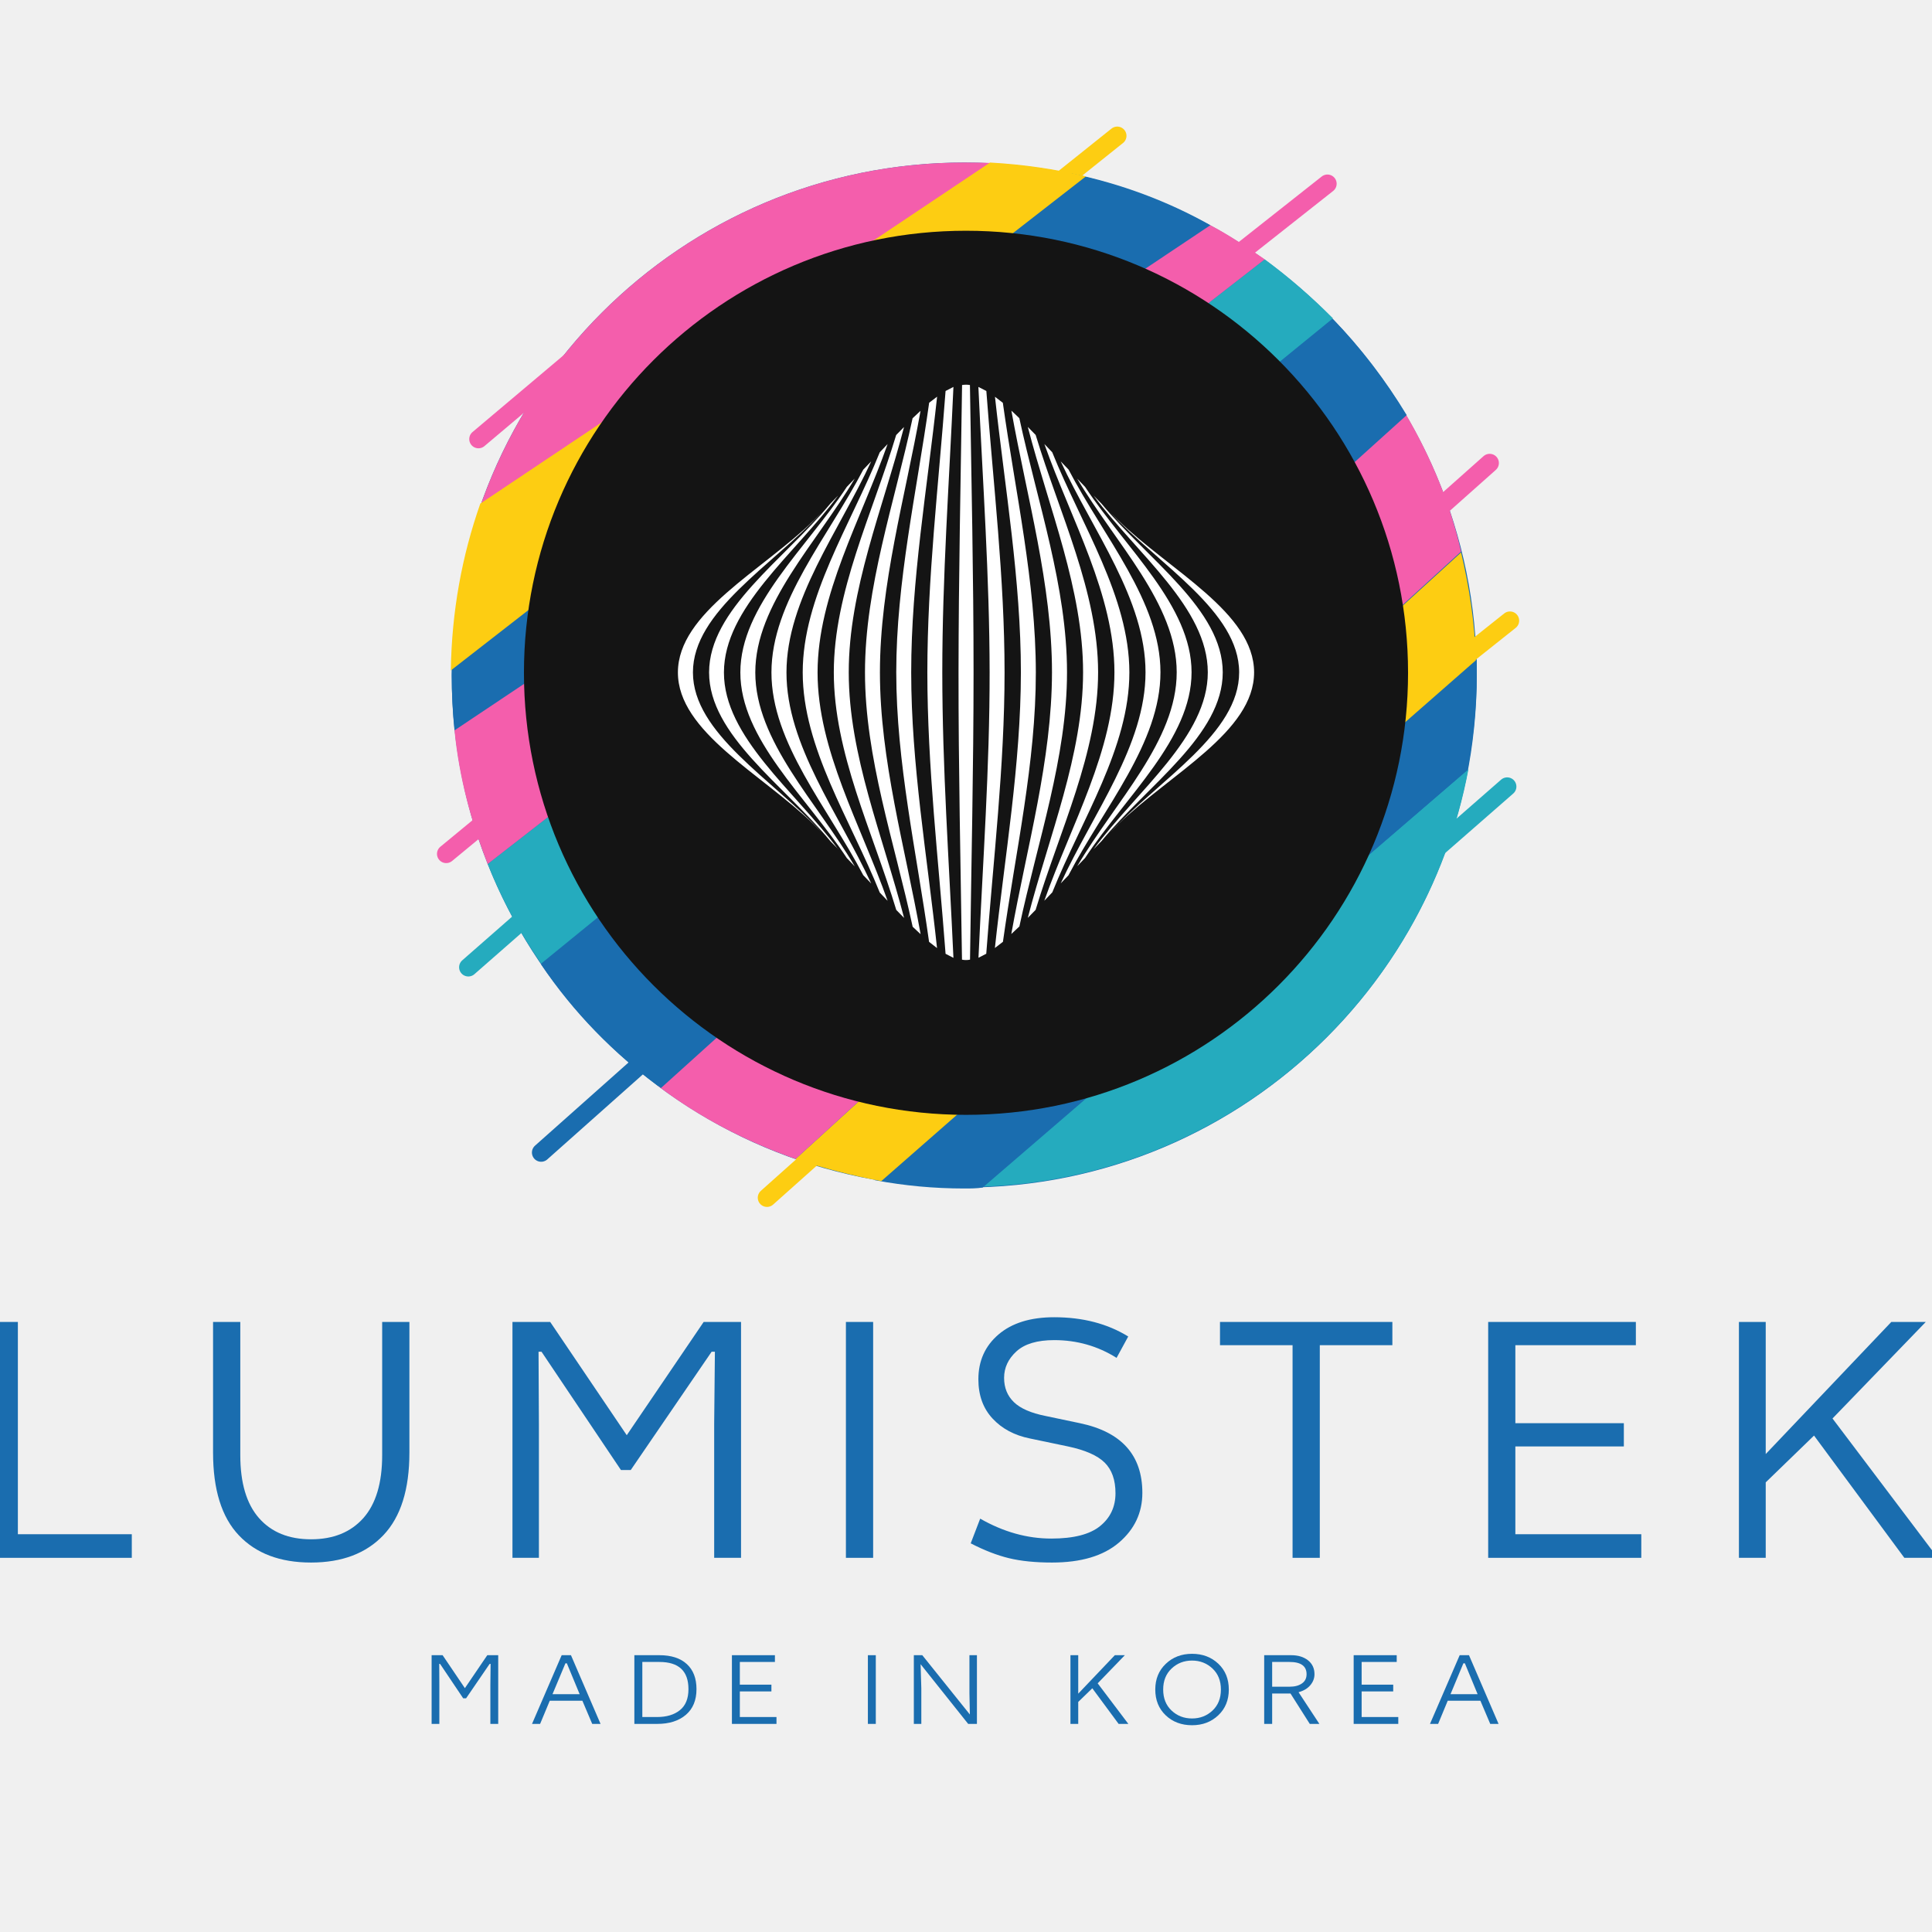
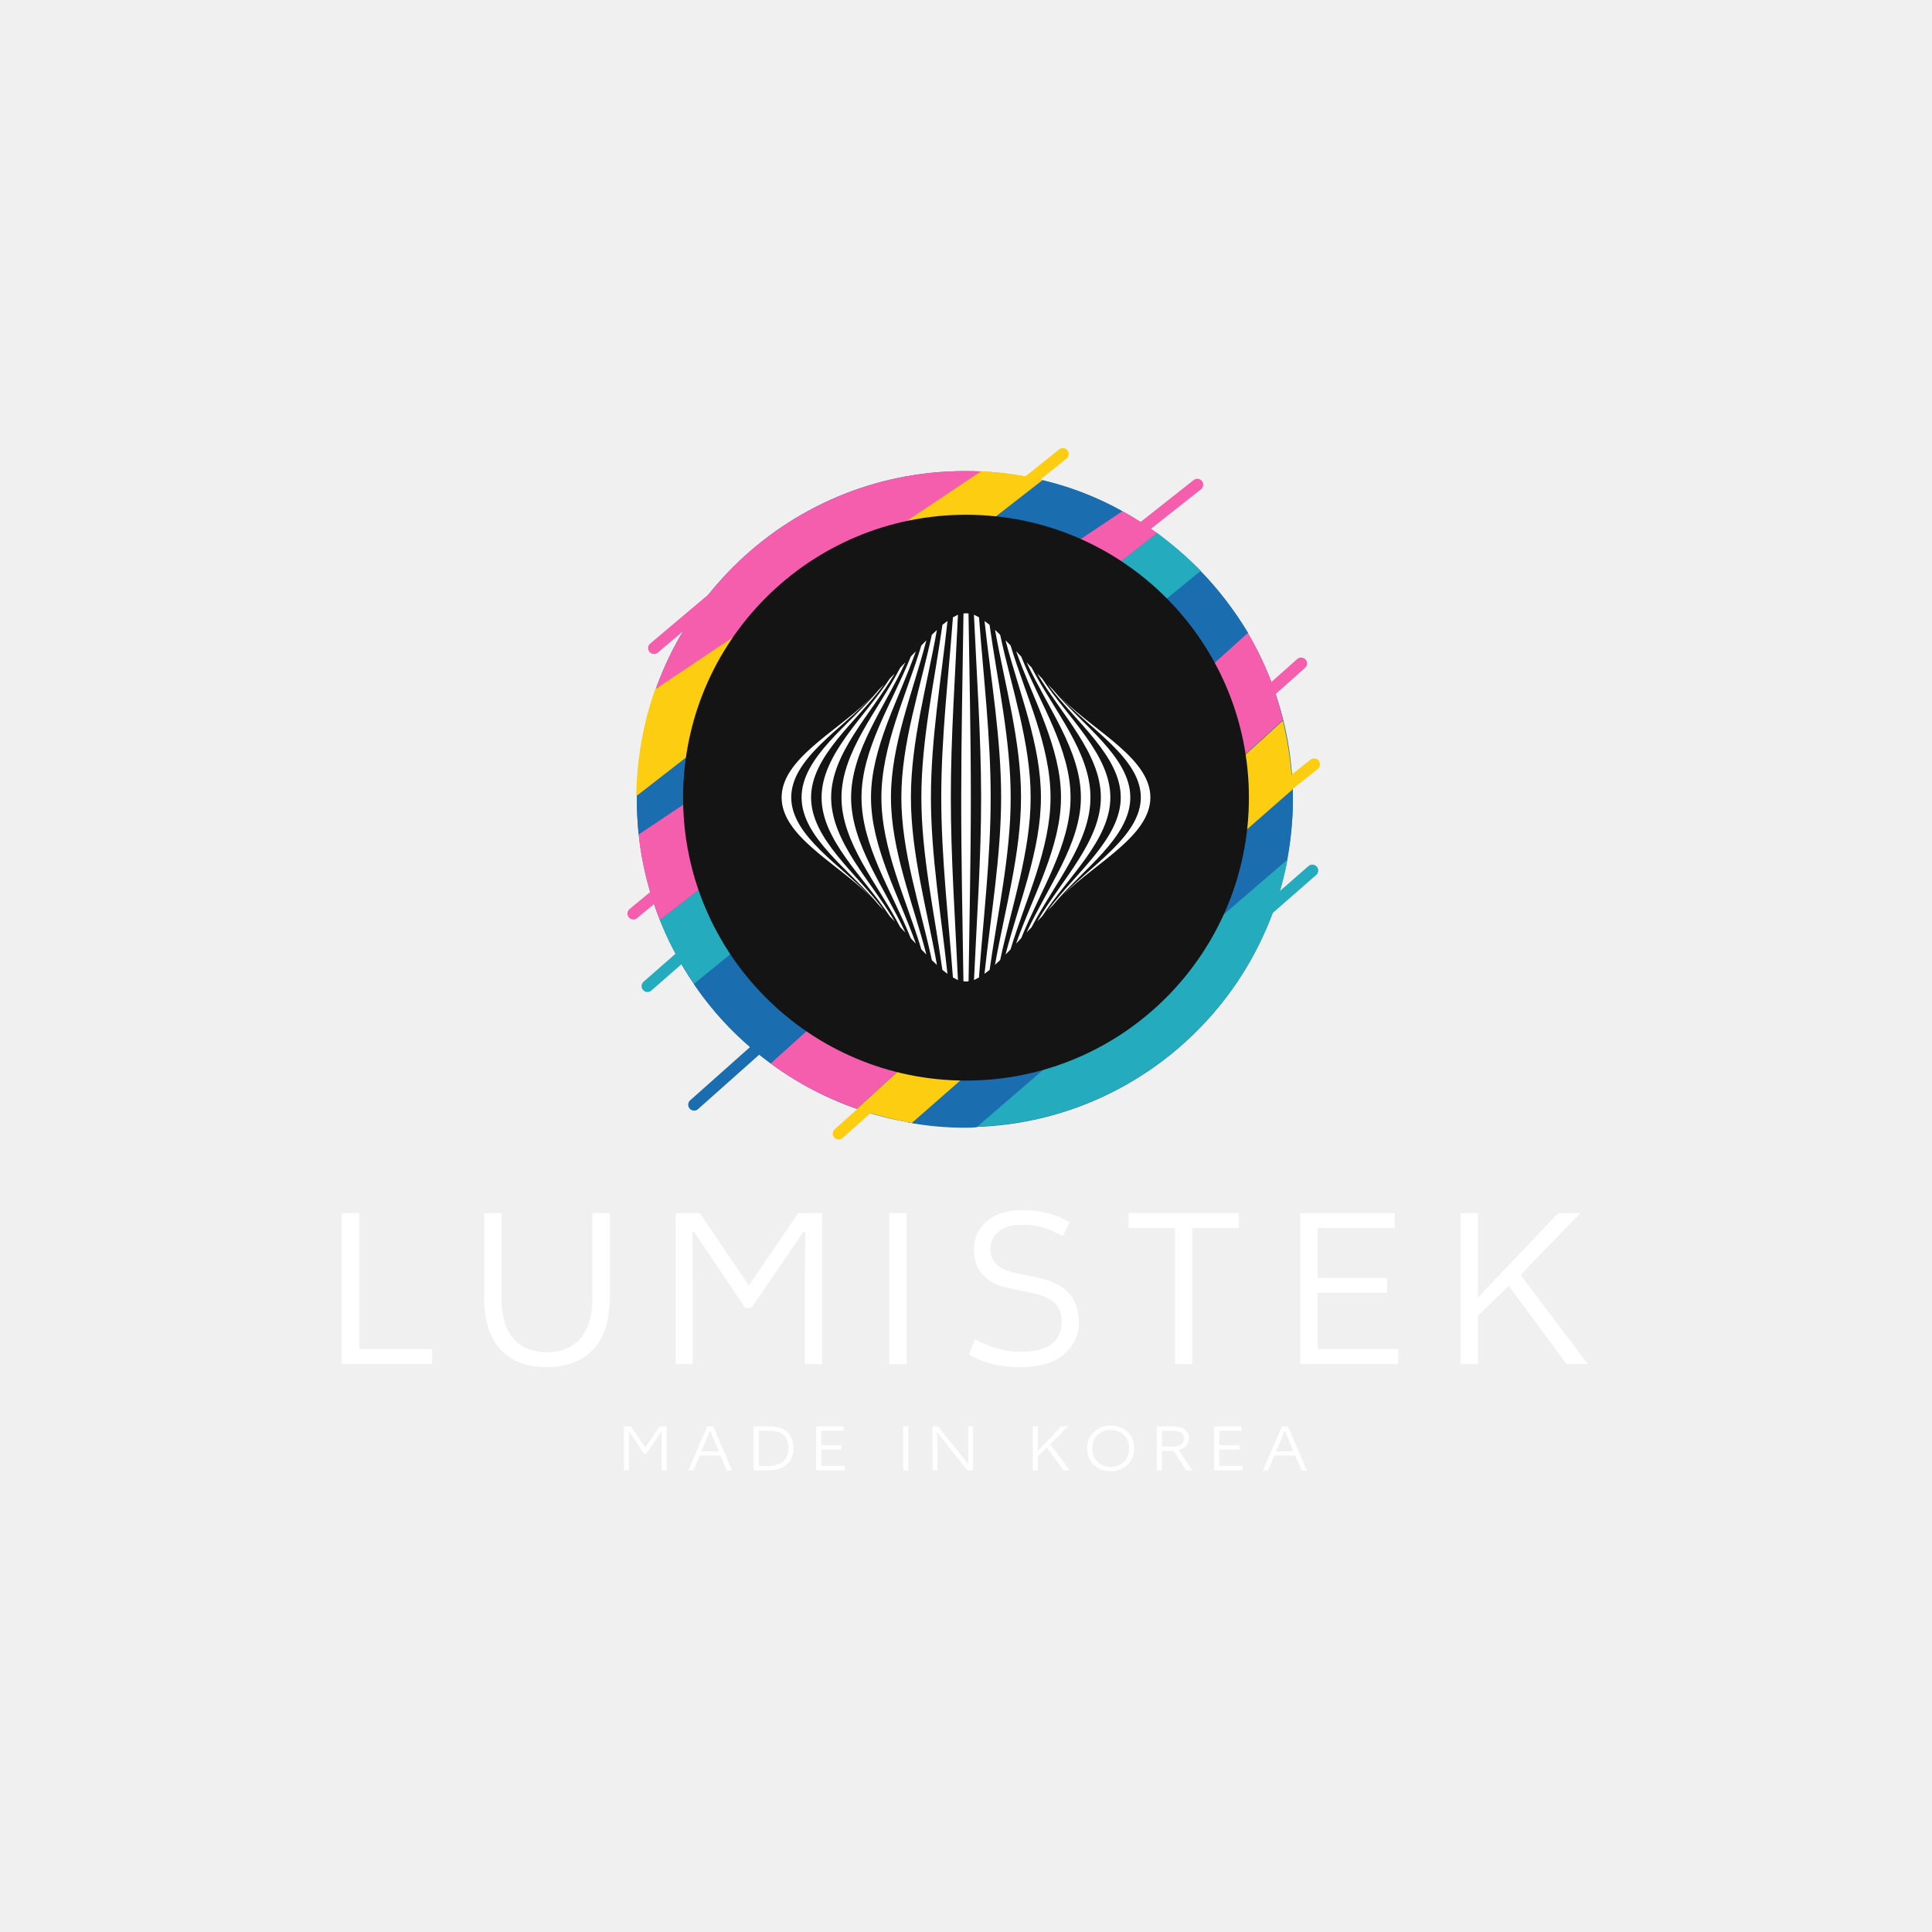
- <svg xmlns="http://www.w3.org/2000/svg" version="1.1" width="500" height="500" viewBox="90 110 320 290" xml:space="preserve">
+ <svg xmlns="http://www.w3.org/2000/svg" version="1.1" width="500" height="500" viewBox="0 0 500 500" xml:space="preserve">
  <defs>
</defs>
  <g transform="matrix(1.526771 0 0 1.526771 252 205.436)">
    <g style="">
      <g transform="matrix(1 0 0 1 -1.5 0.9)">
        <circle style="stroke: none; stroke-width: 1; stroke-dasharray: none; stroke-linecap: butt; stroke-dashoffset: 0; stroke-linejoin: miter; stroke-miterlimit: 4; fill: rgb(26,109,175); fill-rule: nonzero; opacity: 1;" cx="0" cy="0" r="55.6" />
      </g>
      <g transform="matrix(1 0 0 1 -12.2 48.05)">
        <line style="stroke: rgb(253,205,18); stroke-width: 2; stroke-dasharray: none; stroke-linecap: round; stroke-dashoffset: 0; stroke-linejoin: round; stroke-miterlimit: 10; fill: none; fill-rule: nonzero; opacity: 1;" x1="-10.7" y1="9.55" x2="10.7" y2="-9.55" />
      </g>
      <g transform="matrix(1 0 0 1 3.9 -48.65)">
        <line style="stroke: rgb(253,205,18); stroke-width: 2; stroke-dasharray: none; stroke-linecap: round; stroke-dashoffset: 0; stroke-linejoin: round; stroke-miterlimit: 10; fill: none; fill-rule: nonzero; opacity: 1;" x1="-11.2" y1="8.95" x2="11.2" y2="-8.95" />
      </g>
      <g transform="matrix(1 0 0 1 46.45 3.95)">
        <line style="stroke: rgb(253,205,18); stroke-width: 2; stroke-dasharray: none; stroke-linecap: round; stroke-dashoffset: 0; stroke-linejoin: round; stroke-miterlimit: 10; fill: none; fill-rule: nonzero; opacity: 1;" x1="-11.25" y1="8.95" x2="11.25" y2="-8.95" />
      </g>
      <g transform="matrix(1 0 0 1 45.55 -13.25)">
        <line style="stroke: rgb(244,94,172); stroke-width: 2; stroke-dasharray: none; stroke-linecap: round; stroke-dashoffset: 0; stroke-linejoin: round; stroke-miterlimit: 10; fill: none; fill-rule: nonzero; opacity: 1;" x1="-9.95" y1="8.85" x2="9.95" y2="-8.85" />
      </g>
      <g transform="matrix(1 0 0 1 -37.45 43.85)">
        <line style="stroke: rgb(26,109,175); stroke-width: 2; stroke-dasharray: none; stroke-linecap: round; stroke-dashoffset: 0; stroke-linejoin: round; stroke-miterlimit: 10; fill: none; fill-rule: nonzero; opacity: 1;" x1="-9.95" y1="8.85" x2="9.95" y2="-8.85" />
      </g>
      <g transform="matrix(1 0 0 1 -47.4 11.8)">
        <line style="stroke: rgb(244,94,172); stroke-width: 2; stroke-dasharray: none; stroke-linecap: round; stroke-dashoffset: 0; stroke-linejoin: round; stroke-miterlimit: 10; fill: none; fill-rule: nonzero; opacity: 1;" x1="-10.3" y1="8.5" x2="10.3" y2="-8.5" />
      </g>
      <g transform="matrix(1 0 0 1 27.45 -44.15)">
        <line style="stroke: rgb(244,94,172); stroke-width: 2; stroke-dasharray: none; stroke-linecap: round; stroke-dashoffset: 0; stroke-linejoin: round; stroke-miterlimit: 10; fill: none; fill-rule: nonzero; opacity: 1;" x1="-10.45" y1="8.25" x2="10.45" y2="-8.25" />
      </g>
      <g transform="matrix(1 0 0 1 -44 -33.3)">
        <line style="stroke: rgb(244,94,172); stroke-width: 2; stroke-dasharray: none; stroke-linecap: round; stroke-dashoffset: 0; stroke-linejoin: round; stroke-miterlimit: 10; fill: none; fill-rule: nonzero; opacity: 1;" x1="-10.2" y1="8.6" x2="10.2" y2="-8.6" />
      </g>
      <g transform="matrix(1 0 0 1 -34.7 14.55)">
        <line style="stroke: rgb(37,171,190); stroke-width: 2; stroke-dasharray: none; stroke-linecap: round; stroke-dashoffset: 0; stroke-linejoin: round; stroke-miterlimit: 10; fill: none; fill-rule: nonzero; opacity: 1;" x1="-20.6" y1="18.05" x2="20.6" y2="-18.05" />
      </g>
      <g transform="matrix(1 0 0 1 36.75 31.05)">
        <line style="stroke: rgb(37,171,190); stroke-width: 2; stroke-dasharray: none; stroke-linecap: round; stroke-dashoffset: 0; stroke-linejoin: round; stroke-miterlimit: 10; fill: none; fill-rule: nonzero; opacity: 1;" x1="-20.65" y1="18.05" x2="20.65" y2="-18.05" />
      </g>
      <g transform="matrix(1 0 0 1 26.85 33.75)">
        <path style="stroke: none; stroke-width: 1; stroke-dasharray: none; stroke-linecap: butt; stroke-dashoffset: 0; stroke-linejoin: miter; stroke-miterlimit: 4; fill: rgb(37,171,190); fill-rule: nonzero; opacity: 1;" transform=" translate(-85.55, -92.35)" d="M 111.9 69.7 L 59.2 115 C 85.5 114.1 107.2 94.9 111.9 69.7 z" stroke-linecap="round" />
      </g>
      <g transform="matrix(1 0 0 1 21.45 27.9)">
        <path style="stroke: none; stroke-width: 1; stroke-dasharray: none; stroke-linecap: butt; stroke-dashoffset: 0; stroke-linejoin: miter; stroke-miterlimit: 4; fill: rgb(26,109,175); fill-rule: nonzero; opacity: 1;" transform=" translate(-80.15, -86.5)" d="M 112.8 57.8 l -65.3 56.5 c 3.2 0.6 6.4 0.9 9.7 0.9 c 0.7 0 1.3 0 2 -0.1 l 52.6 -45.3 c 0.6 -3.3 1 -6.8 1 -10.3 C 112.8 58.9 112.8 58.3 112.8 57.8 z" stroke-linecap="round" />
      </g>
      <g transform="matrix(1 0 0 1 17.1 21.7)">
        <path style="stroke: none; stroke-width: 1; stroke-dasharray: none; stroke-linecap: butt; stroke-dashoffset: 0; stroke-linejoin: miter; stroke-miterlimit: 4; fill: rgb(253,205,18); fill-rule: nonzero; opacity: 1;" transform=" translate(-75.8, -80.3)" d="M 38.9 112 c 3 1 6.1 1.8 9.3 2.4 l 64.5 -56.5 c -0.1 -4 -0.7 -7.9 -1.6 -11.7 L 38.9 112 z" stroke-linecap="round" />
      </g>
      <g transform="matrix(1 0 0 1 8.85 13)">
        <path style="stroke: none; stroke-width: 1; stroke-dasharray: none; stroke-linecap: butt; stroke-dashoffset: 0; stroke-linejoin: miter; stroke-miterlimit: 4; fill: rgb(244,94,172); fill-rule: nonzero; opacity: 1;" transform=" translate(-67.55, -71.6)" d="M 105.1 31.2 L 24 104.1 c 4.5 3.4 9.5 6 14.9 7.9 l 72.2 -65.9 C 109.9 40.8 107.8 35.8 105.1 31.2 z" stroke-linecap="round" />
      </g>
      <g transform="matrix(1 0 0 1 -27 -32.15)">
        <path style="stroke: none; stroke-width: 1; stroke-dasharray: none; stroke-linecap: butt; stroke-dashoffset: 0; stroke-linejoin: miter; stroke-miterlimit: 4; fill: rgb(244,94,172); fill-rule: nonzero; opacity: 1;" transform=" translate(-31.7, -26.45)" d="M 57.2 3.9 C 30.1 3.9 7.5 23.3 2.6 49 L 60.8 4 C 59.6 3.9 58.4 3.9 57.2 3.9 z" stroke-linecap="round" />
      </g>
      <g transform="matrix(1 0 0 1 -0.45 4)">
        <path style="stroke: none; stroke-width: 1; stroke-dasharray: none; stroke-linecap: butt; stroke-dashoffset: 0; stroke-linejoin: miter; stroke-miterlimit: 4; fill: rgb(26,109,175); fill-rule: nonzero; opacity: 1;" transform=" translate(-58.25, -62.6)" d="M 97.2 20.9 l -85.9 70 c 3.5 5.2 7.9 9.7 13 13.4 l 80.9 -73 C 102.9 27.5 100.2 24 97.2 20.9 z" stroke-linecap="round" />
      </g>
      <g transform="matrix(1 0 0 1 -15.95 -23.3)">
        <path style="stroke: none; stroke-width: 1; stroke-dasharray: none; stroke-linecap: butt; stroke-dashoffset: 0; stroke-linejoin: miter; stroke-miterlimit: 4; fill: rgb(26,109,175); fill-rule: nonzero; opacity: 1;" transform=" translate(-42.75, -35.3)" d="M 68.9 5.1 l -67.1 52 l -0.1 0.1 c 0 0.8 -0.1 1.5 -0.1 2.3 c 0 2 0.1 4.1 0.3 6 l 82 -54.8 C 79.3 8.1 74.2 6.2 68.9 5.1 z" stroke-linecap="round" />
      </g>
      <g transform="matrix(1 0 0 1 -7.35 -6)">
        <path style="stroke: none; stroke-width: 1; stroke-dasharray: none; stroke-linecap: butt; stroke-dashoffset: 0; stroke-linejoin: miter; stroke-miterlimit: 4; fill: rgb(37,171,190); fill-rule: nonzero; opacity: 1;" transform=" translate(-51.35, -52.6)" d="M 89.8 14.4 L 5.5 80 c 1.5 3.8 3.5 7.5 5.8 10.8 l 85.9 -70 C 94.9 18.5 92.5 16.4 89.8 14.4 z" stroke-linecap="round" />
      </g>
      <g transform="matrix(1 0 0 1 -12.85 -13.25)">
        <path style="stroke: none; stroke-width: 1; stroke-dasharray: none; stroke-linecap: butt; stroke-dashoffset: 0; stroke-linejoin: miter; stroke-miterlimit: 4; fill: rgb(244,94,172); fill-rule: nonzero; opacity: 1;" transform=" translate(-45.85, -45.35)" d="M 83.9 10.7 l -82 54.8 c 0.5 5.1 1.8 9.9 3.6 14.5 l 84.3 -65.6 C 87.9 13.1 86 11.8 83.9 10.7 z" stroke-linecap="round" />
      </g>
      <g transform="matrix(1 0 0 1 -22.75 -27.15)">
        <path style="stroke: none; stroke-width: 1; stroke-dasharray: none; stroke-linecap: butt; stroke-dashoffset: 0; stroke-linejoin: miter; stroke-miterlimit: 4; fill: rgb(253,205,18); fill-rule: nonzero; opacity: 1;" transform=" translate(-35.95, -31.45)" d="M 60 3.9 l -55.3 37 c -2 5.7 -3.1 11.7 -3.2 18.1 L 70.4 5.4 C 67 4.6 63.6 4.1 60 3.9 z" stroke-linecap="round" />
      </g>
    </g>
  </g>
  <g transform="matrix(1 0 0 1 249.5 375.0327)" style="">
-     <path fill="#1a6daf" opacity="1" d="M-88.01 5.50L-88.01-5.88L-86.19-5.88L-82.50-0.42L-78.79-5.88L-76.98-5.88L-76.98 5.50L-78.28 5.50L-78.28-0.96L-78.24-4.44L-78.40-4.44L-82.30 1.26L-82.78 1.26L-86.61-4.44L-86.75-4.44L-86.73-0.96L-86.73 5.50L-88.01 5.50Z" />
-     <path fill="#1a6daf" opacity="1" d="M-71.38 5.50L-66.47-5.88L-64.93-5.88L-60.03 5.50L-61.41 5.50L-63.04 1.66L-68.44 1.66L-70.04 5.50L-71.38 5.50ZM-65.61-4.53L-65.85-4.53L-67.99 0.58L-63.49 0.58L-65.61-4.53Z" />
-     <path fill="#1a6daf" opacity="1" d="M-54.43 5.50L-54.43-5.88L-50.28-5.88Q-47.34-5.88-45.74-4.41Q-44.14-2.94-44.14-0.26L-44.14-0.26Q-44.14 2.49-45.89 3.99Q-47.65 5.50-50.65 5.50L-50.65 5.50L-54.43 5.50ZM-50.28-4.76L-53.11-4.76L-53.11 4.36L-50.65 4.36Q-48.30 4.36-46.88 3.22Q-45.47 2.08-45.47-0.26L-45.47-0.26Q-45.47-4.76-50.28-4.76L-50.28-4.76Z" />
-     <path fill="#1a6daf" opacity="1" d="M-30.89 5.50L-38.27 5.50L-38.27-5.88L-31.15-5.88L-31.15-4.76L-36.96-4.76L-36.96-1.00L-31.73-1.00L-31.73 0.12L-36.96 0.12L-36.96 4.36L-30.89 4.36L-30.89 5.50Z" />
-     <path fill="#1a6daf" opacity="1" d="" />
-     <path fill="#1a6daf" opacity="1" d="M-15.75 5.50L-15.75-5.88L-14.44-5.88L-14.44 5.50L-15.75 5.50Z" />
-     <path fill="#1a6daf" opacity="1" d="M-8.14 5.50L-8.14-5.88L-6.74-5.88L1.14 3.94L1.07 0.46L1.07-5.88L2.31-5.88L2.31 5.50L0.86 5.50L-7.02-4.39L-6.90-0.37L-6.90 5.50L-8.14 5.50Z" />
-     <path fill="#1a6daf" opacity="1" d="" />
-     <path fill="#1a6daf" opacity="1" d="M17.80 5.50L17.80-5.88L19.09-5.88L19.09 0.49L25.15-5.88L26.81-5.88L22.31-1.22L27.39 5.50L25.78 5.50L21.42-0.40L19.09 1.86L19.09 5.50L17.80 5.50Z" />
-     <path fill="#1a6daf" opacity="1" d="M34.55-3.67Q33.16-2.36 33.16-0.19Q33.16 1.98 34.55 3.29Q35.94 4.60 37.94 4.60Q39.93 4.60 41.33 3.29Q42.72 1.98 42.72-0.19Q42.72-2.36 41.33-3.67Q39.93-4.99 37.94-4.99Q35.94-4.99 34.55-3.67ZM44.03-0.19L44.03-0.19Q44.03 2.42 42.29 4.07Q40.55 5.72 37.94 5.72L37.94 5.72Q35.31 5.72 33.58 4.08Q31.85 2.43 31.85-0.19L31.85-0.19Q31.85-2.80 33.59-4.45Q35.33-6.11 37.94-6.11L37.94-6.11Q40.56-6.11 42.30-4.46Q44.03-2.82 44.03-0.19Z" />
-     <path fill="#1a6daf" opacity="1" d="M49.89 5.50L49.89-5.88L54.36-5.88Q56.07-5.88 57.15-5.03Q58.22-4.18 58.22-2.73L58.22-2.73Q58.22-1.73 57.53-0.91Q56.84-0.09 55.58 0.25L55.58 0.25L59.03 5.50L57.44 5.50L54.25 0.47L51.21 0.47L51.21 5.50L49.89 5.50ZM54.09-4.76L51.21-4.76L51.21-0.66L54.11-0.66Q55.37-0.66 56.14-1.20Q56.91-1.73 56.91-2.73L56.91-2.73Q56.91-4.76 54.09-4.76L54.09-4.76Z" />
-     <path fill="#1a6daf" opacity="1" d="M72.10 5.50L64.71 5.50L64.71-5.88L71.84-5.88L71.84-4.76L66.03-4.76L66.03-1.00L71.26-1.00L71.26 0.12L66.03 0.12L66.03 4.36L72.10 4.36L72.10 5.50Z" />
-     <path fill="#1a6daf" opacity="1" d="M77.35 5.50L82.27-5.88L83.81-5.88L88.71 5.50L87.33 5.50L85.70 1.66L80.29 1.66L78.70 5.50L77.35 5.50ZM83.13-4.53L82.88-4.53L80.75 0.58L85.24 0.58L83.13-4.53Z" />
+     <path fill="#ffffff" opacity="1" d="M-88.01 5.50L-88.01-5.88L-86.19-5.88L-82.50-0.42L-78.79-5.88L-76.98-5.88L-76.98 5.50L-78.28 5.50L-78.28-0.96L-78.24-4.44L-78.40-4.44L-82.30 1.26L-82.78 1.26L-86.61-4.44L-86.75-4.44L-86.73-0.96L-86.73 5.50L-88.01 5.50Z" />
+     <path fill="#ffffff" opacity="1" d="M-71.38 5.50L-66.47-5.88L-64.93-5.88L-60.03 5.50L-61.41 5.50L-63.04 1.66L-68.44 1.66L-70.04 5.50L-71.38 5.50ZM-65.61-4.53L-65.85-4.53L-67.99 0.58L-63.49 0.58L-65.61-4.53Z" />
+     <path fill="#ffffff" opacity="1" d="M-54.43 5.50L-54.43-5.88L-50.28-5.88Q-47.34-5.88-45.74-4.41Q-44.14-2.94-44.14-0.26L-44.14-0.26Q-44.14 2.49-45.89 3.99Q-47.65 5.50-50.65 5.50L-50.65 5.50L-54.43 5.50ZM-50.28-4.76L-53.11-4.76L-53.11 4.36L-50.65 4.36Q-48.30 4.36-46.88 3.22Q-45.47 2.08-45.47-0.26L-45.47-0.26Q-45.47-4.76-50.28-4.76L-50.28-4.76Z" />
+     <path fill="#ffffff" opacity="1" d="M-30.89 5.50L-38.27 5.50L-38.27-5.88L-31.15-5.88L-31.15-4.76L-36.96-4.76L-36.96-1.00L-31.73-1.00L-31.73 0.12L-36.96 0.12L-36.96 4.36L-30.89 4.36L-30.89 5.50Z" />
+     <path fill="#ffffff" opacity="1" d="" />
+     <path fill="#ffffff" opacity="1" d="M-15.75 5.50L-15.75-5.88L-14.44-5.88L-14.44 5.50L-15.75 5.50Z" />
+     <path fill="#ffffff" opacity="1" d="M-8.14 5.50L-8.14-5.88L-6.74-5.88L1.14 3.94L1.07 0.46L1.07-5.88L2.31-5.88L2.31 5.50L0.86 5.50L-7.02-4.39L-6.90-0.37L-6.90 5.50L-8.14 5.50Z" />
+     <path fill="#ffffff" opacity="1" d="" />
+     <path fill="#ffffff" opacity="1" d="M17.80 5.50L17.80-5.88L19.09-5.88L19.09 0.49L25.15-5.88L26.81-5.88L22.31-1.22L27.39 5.50L25.78 5.50L21.42-0.40L19.09 1.86L19.09 5.50L17.80 5.50Z" />
+     <path fill="#ffffff" opacity="1" d="M34.55-3.67Q33.16-2.36 33.16-0.19Q33.16 1.98 34.55 3.29Q35.94 4.60 37.94 4.60Q39.93 4.60 41.33 3.29Q42.72 1.98 42.72-0.19Q42.72-2.36 41.33-3.67Q39.93-4.99 37.94-4.99Q35.94-4.99 34.55-3.67ZM44.03-0.19L44.03-0.19Q44.03 2.42 42.29 4.07Q40.55 5.72 37.94 5.72L37.94 5.72Q35.31 5.72 33.58 4.08Q31.85 2.43 31.85-0.19L31.85-0.19Q31.85-2.80 33.59-4.45Q35.33-6.11 37.94-6.11L37.94-6.11Q40.56-6.11 42.30-4.46Q44.03-2.82 44.03-0.19Z" />
+     <path fill="#ffffff" opacity="1" d="M49.89 5.50L49.89-5.88L54.36-5.88Q56.07-5.88 57.15-5.03Q58.22-4.18 58.22-2.73L58.22-2.73Q58.22-1.73 57.53-0.91Q56.84-0.09 55.58 0.25L55.58 0.25L59.03 5.50L57.44 5.50L54.25 0.47L51.21 0.47L51.21 5.50L49.89 5.50ZM54.09-4.76L51.21-4.76L51.21-0.66L54.11-0.66Q55.37-0.66 56.14-1.20Q56.91-1.73 56.91-2.73L56.91-2.73Q56.91-4.76 54.09-4.76L54.09-4.76Z" />
+     <path fill="#ffffff" opacity="1" d="M72.10 5.50L64.71 5.50L64.71-5.88L71.84-5.88L71.84-4.76L66.03-4.76L66.03-1.00L71.26-1.00L71.26 0.12L66.03 0.12L66.03 4.36L72.10 4.36L72.10 5.50Z" />
+     <path fill="#ffffff" opacity="1" d="M77.35 5.50L82.27-5.88L83.81-5.88L88.71 5.50L87.33 5.50L85.70 1.66L80.29 1.66L78.70 5.50L77.35 5.50ZM83.13-4.53L82.88-4.53L80.75 0.58L85.24 0.58L83.13-4.53Z" />
  </g>
  <g transform="matrix(1 0 0 1 248.5 334.1457)" style="">
-     <path fill="#1a6daf" opacity="1" d="M-155.54-20.19L-155.54 14.97L-136.67 14.97L-136.67 18.88L-160.05 18.88L-160.05-20.19L-155.54-20.19Z" />
-     <path fill="#1a6daf" opacity="1" d="M-123.21 1.45L-123.21-20.19L-118.70-20.19L-118.70 1.87Q-118.70 8.78-115.60 12.30Q-112.51 15.81-106.98 15.81Q-101.45 15.81-98.32 12.30Q-95.20 8.78-95.20 1.87L-95.20 1.87L-95.20-20.19L-90.69-20.19L-90.69 1.45Q-90.69 10.59-94.99 15.12Q-99.29 19.66-106.98 19.66Q-114.67 19.66-118.94 15.15Q-123.21 10.65-123.21 1.45L-123.21 1.45Z" />
-     <path fill="#1a6daf" opacity="1" d="M-73.62 18.88L-73.62-20.19L-67.37-20.19L-54.69-1.43L-41.95-20.19L-35.76-20.19L-35.76 18.88L-40.21 18.88L-40.21-3.30L-40.09-15.26L-40.63-15.26L-54.03 4.34L-55.65 4.34L-68.81-15.26L-69.30-15.26L-69.24-3.30L-69.24 18.88L-73.62 18.88Z" />
-     <path fill="#1a6daf" opacity="1" d="M-18.39 18.88L-18.39-20.19L-13.88-20.19L-13.88 18.88L-18.39 18.88Z" />
-     <path fill="#1a6daf" opacity="1" d="M28.37-17.78L28.37-17.78L26.44-14.24Q21.76-17.18 16.11-17.18L16.11-17.18Q11.90-17.18 9.86-15.32Q7.81-13.45 7.81-10.93L7.81-10.93Q7.81-8.47 9.44-6.90Q11.06-5.34 14.66-4.62L14.66-4.62L20.37-3.42Q30.71-1.25 30.71 8.12L30.71 8.12Q30.71 13.05 26.83 16.36Q22.96 19.66 15.75 19.66L15.75 19.66Q11.60 19.66 8.62 18.94Q5.65 18.22 2.28 16.48L2.28 16.48L3.85 12.39Q9.62 15.69 15.63 15.69L15.63 15.69Q21.16 15.69 23.71 13.62Q26.26 11.55 26.26 8.18L26.26 8.18Q26.26 4.88 24.46 3.10Q22.66 1.33 18.39 0.43L18.39 0.43L12.08-0.89Q8.23-1.67 5.89-4.20Q3.55-6.72 3.55-10.69L3.55-10.69Q3.55-15.26 6.88-18.11Q10.22-20.97 16.11-20.97L16.11-20.97Q23.20-20.97 28.37-17.78Z" />
-     <path fill="#1a6daf" opacity="1" d="M55.59-16.34L43.57-16.34L43.57-20.19L72.12-20.19L72.12-16.34L60.10-16.34L60.10 18.88L55.59 18.88L55.59-16.34Z" />
-     <path fill="#1a6daf" opacity="1" d="M113.35 18.88L87.99 18.88L87.99-20.19L112.45-20.19L112.45-16.34L92.49-16.34L92.49-3.42L110.46-3.42L110.46 0.43L92.49 0.43L92.49 14.97L113.35 14.97L113.35 18.88Z" />
-     <path fill="#1a6daf" opacity="1" d="M129.52 18.88L129.52-20.19L133.96-20.19L133.96 1.69L154.76-20.19L160.47-20.19L145.02-4.20L162.45 18.88L156.92 18.88L141.96-1.37L133.96 6.38L133.96 18.88L129.52 18.88Z" />
+     <path fill="#ffffff" opacity="1" d="M-155.54-20.19L-155.54 14.97L-136.67 14.97L-136.67 18.88L-160.05 18.88L-160.05-20.19L-155.54-20.19Z" />
+     <path fill="#ffffff" opacity="1" d="M-123.21 1.45L-123.21-20.19L-118.70-20.19L-118.70 1.87Q-118.70 8.78-115.60 12.30Q-112.51 15.81-106.98 15.81Q-101.45 15.81-98.32 12.30Q-95.20 8.78-95.20 1.87L-95.20 1.87L-95.20-20.19L-90.69-20.19L-90.69 1.45Q-90.69 10.59-94.99 15.12Q-99.29 19.66-106.98 19.66Q-114.67 19.66-118.94 15.15Q-123.21 10.65-123.21 1.45L-123.21 1.45Z" />
+     <path fill="#ffffff" opacity="1" d="M-73.62 18.88L-73.62-20.19L-67.37-20.19L-54.69-1.43L-41.95-20.19L-35.76-20.19L-35.76 18.88L-40.21 18.88L-40.21-3.30L-40.09-15.26L-40.63-15.26L-54.03 4.34L-55.65 4.34L-68.81-15.26L-69.30-15.26L-69.24-3.30L-69.24 18.88L-73.62 18.88Z" />
+     <path fill="#ffffff" opacity="1" d="M-18.39 18.88L-18.39-20.19L-13.88-20.19L-13.88 18.88L-18.39 18.88Z" />
+     <path fill="#ffffff" opacity="1" d="M28.37-17.78L28.37-17.78L26.44-14.24Q21.76-17.18 16.11-17.18L16.11-17.18Q11.90-17.18 9.86-15.32Q7.81-13.45 7.81-10.93L7.81-10.93Q7.81-8.47 9.44-6.90Q11.06-5.34 14.66-4.62L14.66-4.62L20.37-3.42Q30.71-1.25 30.71 8.12L30.71 8.12Q30.71 13.05 26.83 16.36Q22.96 19.66 15.75 19.66L15.75 19.66Q11.60 19.66 8.62 18.94Q5.65 18.22 2.28 16.48L2.28 16.48L3.85 12.39Q9.62 15.69 15.63 15.69L15.63 15.69Q21.16 15.69 23.71 13.62Q26.26 11.55 26.26 8.18L26.26 8.18Q26.26 4.88 24.46 3.10Q22.66 1.33 18.39 0.43L18.39 0.43L12.08-0.89Q8.23-1.67 5.89-4.20Q3.55-6.72 3.55-10.69L3.55-10.69Q3.55-15.26 6.88-18.11Q10.22-20.97 16.11-20.97L16.11-20.97Q23.20-20.97 28.37-17.78Z" />
+     <path fill="#ffffff" opacity="1" d="M55.59-16.34L43.57-16.34L43.57-20.19L72.12-20.19L72.12-16.34L60.10-16.34L60.10 18.88L55.59 18.88L55.59-16.34Z" />
+     <path fill="#ffffff" opacity="1" d="M113.35 18.88L87.99 18.88L87.99-20.19L112.45-20.19L112.45-16.34L92.49-16.34L92.49-3.42L110.46-3.42L110.46 0.43L92.49 0.43L92.49 14.97L113.35 14.97L113.35 18.88Z" />
+     <path fill="#ffffff" opacity="1" d="M129.52 18.88L129.52-20.19L133.96-20.19L133.96 1.69L154.76-20.19L160.47-20.19L145.02-4.20L162.45 18.88L156.92 18.88L141.96-1.37L133.96 6.38L133.96 18.88L129.52 18.88Z" />
  </g>
  <g transform="matrix(1.557634 0 0 1.557634 250 206.436)">
    <circle style="stroke: none; stroke-width: 0; stroke-dasharray: none; stroke-linecap: butt; stroke-dashoffset: 0; stroke-linejoin: miter; stroke-miterlimit: 4; fill: rgb(20,20,20); fill-rule: evenodd; opacity: 1;" cx="0" cy="0" r="47.006" />
  </g>
  <g transform="matrix(1.43061 0 0 1.43061 250 206.3663)">
    <path style="stroke: none; stroke-width: 0; stroke-dasharray: none; stroke-linecap: butt; stroke-dashoffset: 0; stroke-linejoin: miter; stroke-miterlimit: 4; fill: rgb(255,255,255); fill-rule: evenodd; opacity: 1;" transform=" translate(-33.355, -33.30875)" d="M 50.96 50.92 c -0.3 0.3 -0.61 0.62 -0.91 0.93 c 5.73 -6.18 14.94 -11.48 14.93 -18.55 c -0.01 -7.06 -9.2 -12.35 -14.93 -18.52 c 0.31 0.31 0.61 0.63 0.92 0.92 c 6.03 5.86 15.73 10.7 15.74 17.6 c 0.01 6.89 -9.71 11.74 -15.75 17.61 z m -34.3 0.92 c -0.3 -0.31 -0.61 -0.62 -0.91 -0.92 c -6.05 -5.87 -15.76 -10.72 -15.75 -17.61 c 0.01 -6.9 9.72 -11.74 15.74 -17.6 c 0.31 -0.31 0.62 -0.62 0.92 -0.93 c -5.72 6.17 -14.92 11.46 -14.92 18.53 c 0 7.06 9.2 12.36 14.93 18.54 z m 1.91 1.95 c -0.31 -0.31 -0.61 -0.63 -0.92 -0.94 c -5.38 -6.52 -14.04 -12.28 -14.04 -19.54 c 0.01 -7.27 8.66 -13.03 14.03 -19.53 c 0.31 -0.31 0.61 -0.63 0.91 -0.94 c -5.05 6.82 -13.21 13 -13.22 20.47 c -0.01 7.47 8.15 13.65 13.22 20.48 z m 1.9 1.97 c -0.3 -0.31 -0.61 -0.63 -0.91 -0.95 c -4.73 -7.17 -12.34 -13.8 -12.33 -21.5 c 0 -7.7 7.61 -14.33 12.33 -21.48 c 0.31 -0.32 0.61 -0.64 0.91 -0.95 c -4.41 7.48 -11.51 14.51 -11.51 22.44 c 0 7.93 7.1 14.96 11.52 22.45 z m 1.91 1.99 c -0.31 -0.32 -0.61 -0.64 -0.92 -0.96 c -4.08 -7.83 -10.64 -15.3 -10.63 -23.48 c 0.01 -8.2 6.56 -15.65 10.63 -23.47 c 0.31 -0.32 0.61 -0.64 0.92 -0.96 c -3.75 8.14 -9.8 15.98 -9.81 24.43 c -0.01 8.44 6.04 16.29 9.81 24.44 z m 1.9 2.01 c -0.3 -0.31 -0.6 -0.64 -0.91 -0.96 c -3.42 -8.5 -8.92 -16.76 -8.92 -25.49 c 0 -8.74 5.51 -16.99 8.92 -25.48 c 0.31 -0.32 0.61 -0.64 0.91 -0.96 c -3.1 8.81 -8.1 17.43 -8.11 26.44 c 0 9 4.99 17.63 8.11 26.45 z m 1.91 1.98 c -0.31 -0.31 -0.61 -0.62 -0.91 -0.93 c -2.77 -9.17 -7.23 -18.19 -7.23 -27.5 c 0 -9.31 4.46 -18.33 7.22 -27.48 c 0.31 -0.31 0.61 -0.62 0.91 -0.93 c -2.45 9.47 -6.41 18.83 -6.4 28.42 c 0 9.58 3.95 18.95 6.41 28.43 z m 1.9 1.87 c -0.3 -0.28 -0.6 -0.57 -0.91 -0.85 c -2.12 -9.82 -5.52 -19.56 -5.52 -29.45 c 0 -9.88 3.41 -19.62 5.51 -29.42 c 0.31 -0.29 0.61 -0.58 0.92 -0.86 c -1.8 10.09 -4.7 20.13 -4.7 30.28 c 0 10.15 2.9 20.2 4.71 30.31 z m 1.9 1.61 c -0.29 -0.23 -0.6 -0.47 -0.91 -0.71 c -1.46 -10.41 -3.8 -20.79 -3.8 -31.22 c 0 -10.44 2.35 -20.81 3.81 -31.2 c 0.31 -0.24 0.61 -0.46 0.92 -0.7 c -1.15 10.63 -3 21.25 -3 31.91 c 0 10.65 1.85 21.28 2.99 31.92 z m 1.91 1.14 c -0.31 -0.16 -0.61 -0.31 -0.91 -0.47 c -0.82 -10.87 -2.11 -21.73 -2.11 -32.59 c 0 -10.86 1.3 -21.72 2.11 -32.57 c 0.31 -0.16 0.62 -0.32 0.91 -0.47 c -0.49 11.01 -1.29 22.03 -1.29 33.04 c 0 11.01 0.79 22.03 1.29 33.06 z m 1.91 0.21 c -0.31 0.06 -0.61 0.06 -0.92 0 c -0.16 -11.1 -0.41 -22.19 -0.4 -33.27 c 0.01 -11.09 0.25 -22.18 0.41 -33.26 c 0.31 -0.05 0.62 -0.05 0.91 0 c 0.17 11.08 0.42 22.17 0.42 33.26 c 0 11.08 -0.26 22.18 -0.41 33.27 z m 1.9 -0.69 c -0.29 0.15 -0.6 0.31 -0.91 0.47 c 0.5 -11.02 1.3 -22.04 1.29 -33.05 c -0.01 -11.01 -0.8 -22.03 -1.3 -33.04 c 0.31 0.16 0.61 0.32 0.92 0.47 c 0.81 10.85 2.11 21.7 2.11 32.57 c 0 10.86 -1.31 21.72 -2.12 32.58 z m 1.91 -1.37 c -0.31 0.24 -0.62 0.47 -0.92 0.71 c 1.15 -10.64 3 -21.27 3.01 -31.92 c 0 -10.65 -1.84 -21.27 -3 -31.9 c 0.31 0.23 0.61 0.47 0.91 0.7 c 1.46 10.4 3.81 20.77 3.82 31.2 c 0.01 10.43 -2.35 20.8 -3.81 31.21 z m 1.9 -1.77 c -0.31 0.29 -0.62 0.57 -0.92 0.86 c 1.81 -10.11 4.7 -20.15 4.71 -30.31 c 0 -10.15 -2.89 -20.19 -4.7 -30.28 c 0.31 0.29 0.62 0.57 0.92 0.87 c 2.12 9.8 5.52 19.54 5.52 29.42 c 0 9.89 -3.42 19.63 -5.52 29.45 z m 1.9 -1.94 c -0.3 0.31 -0.61 0.62 -0.91 0.93 c 2.45 -9.48 6.4 -18.85 6.4 -28.43 c 0 -9.57 -3.94 -18.94 -6.4 -28.41 c 0.31 0.31 0.61 0.63 0.91 0.93 c 2.77 9.15 7.22 18.17 7.23 27.47 c 0 9.31 -4.46 18.33 -7.23 27.5 z m 1.91 -2.01 c -0.31 0.32 -0.61 0.64 -0.91 0.96 c 3.11 -8.82 8.12 -17.45 8.12 -26.45 c 0 -9 -5 -17.62 -8.11 -26.43 c 0.31 0.32 0.61 0.64 0.91 0.96 c 3.42 8.49 8.92 16.74 8.93 25.47 c 0 8.74 -5.51 16.99 -8.93 25.49 z m 1.9 -2 c -0.3 0.31 -0.61 0.63 -0.91 0.95 c 3.76 -8.15 9.82 -16 9.82 -24.44 c 0 -8.44 -6.05 -16.28 -9.82 -24.42 c 0.31 0.32 0.61 0.64 0.91 0.95 c 4.07 7.82 10.63 15.27 10.64 23.46 c 0 8.2 -6.56 15.66 -10.64 23.49 z m 1.91 -1.99 c -0.31 0.32 -0.61 0.63 -0.91 0.95 c 4.41 -7.49 11.52 -14.51 11.52 -22.45 c 0 -7.93 -7.11 -14.95 -11.52 -22.42 c 0.31 0.32 0.61 0.63 0.91 0.95 c 4.73 7.16 12.33 13.78 12.33 21.47 c 0 7.7 -7.61 14.33 -12.33 21.5 z m 1.9 -1.95 c -0.3 0.31 -0.61 0.62 -0.91 0.93 c 5.07 -6.83 13.23 -13.02 13.22 -20.48 c -0.01 -7.46 -8.15 -13.64 -13.22 -20.46 c 0.31 0.31 0.61 0.62 0.91 0.93 c 5.38 6.51 14.03 12.26 14.04 19.53 c 0.01 7.27 -8.67 13.03 -14.04 19.55 z" stroke-linecap="round" />
  </g>
</svg>
